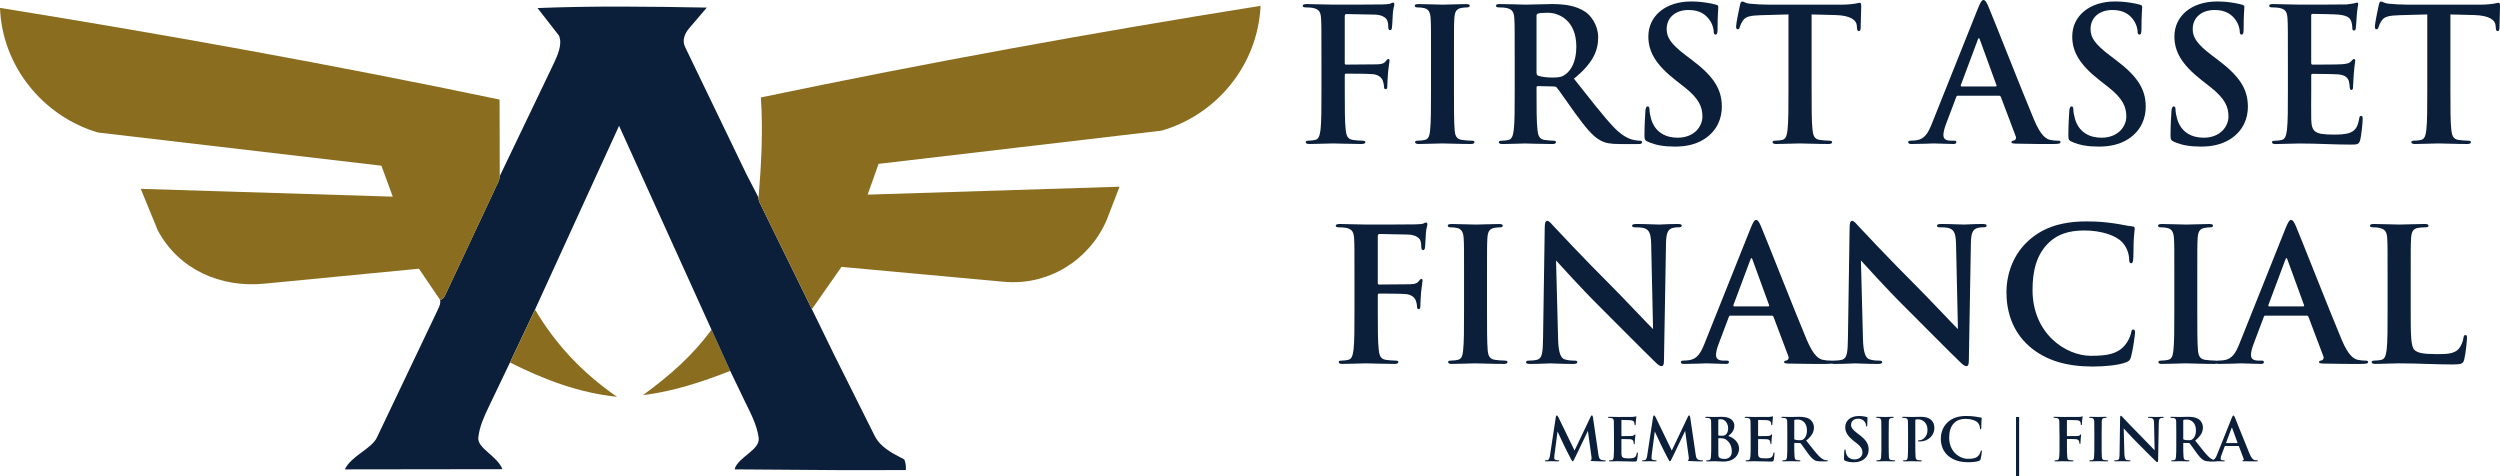
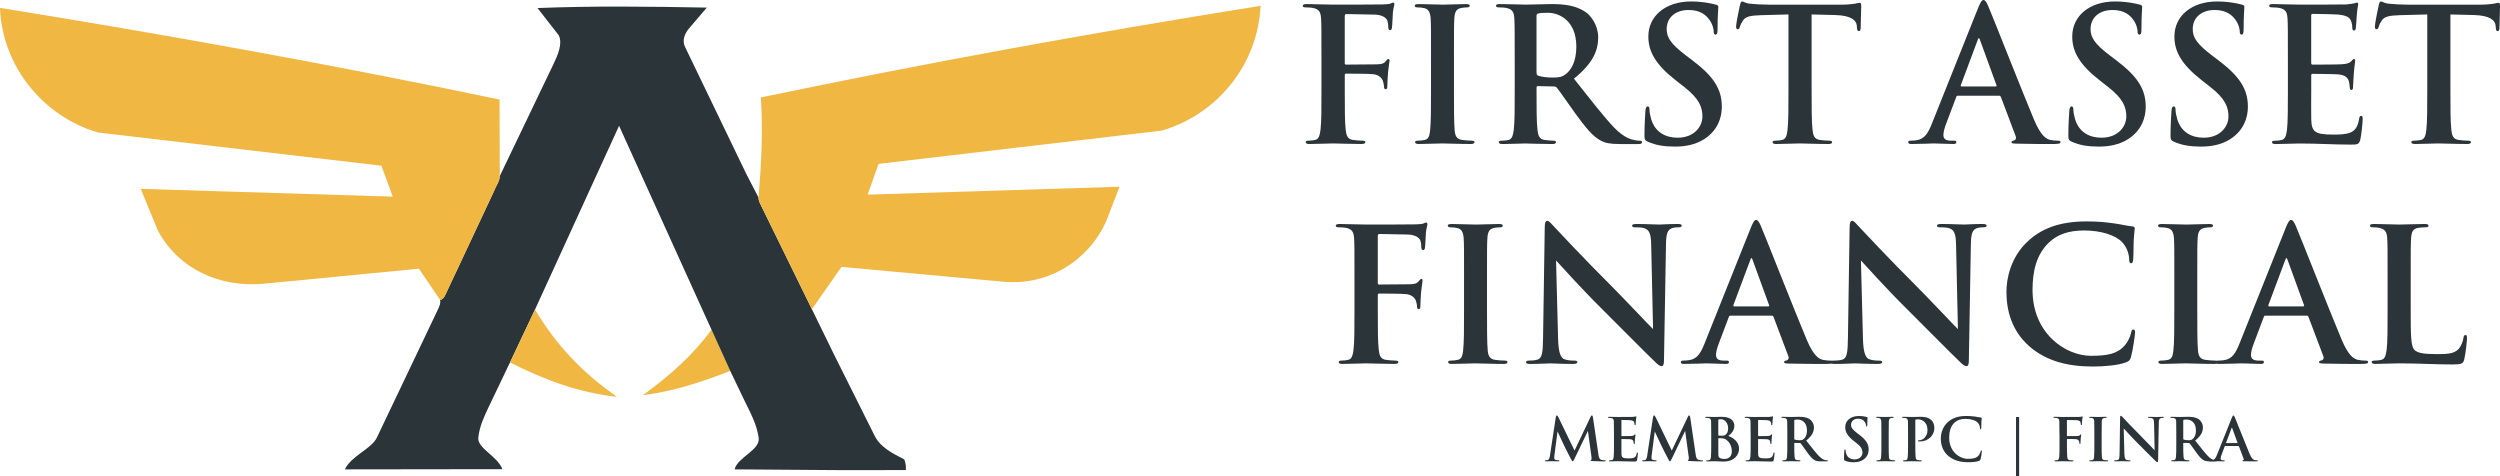
<svg xmlns="http://www.w3.org/2000/svg" id="Layer_2" data-name="Layer 2" viewBox="0 0 1291.02 245.8">
  <defs>
    <style>
      .cls-1 {
-         fill: #8A6D1F;
+         fill: #f0b743;
      }

      .cls-2 {
-         fill: #0B1F3A;
+         fill: #2b3439;
      }
    </style>
  </defs>
  <g id="Layer_1-2" data-name="Layer 1">
    <g>
      <path class="cls-1" d="M377.1,191.53c-14.35,5.61-29.1,10.56-45.08,12.52,13.91-10.15,25.8-20.58,35.4-33.82l9.68,21.3Z" />
      <path class="cls-2" d="M391.73,102c-.15,1.86,1.11,3.6,2,5.58l25.53,52.07,11.6,23.75,20.85,41.71c3.04,6.07,9.53,9.14,15.19,12.1.94,1.86.95,3.8.91,5.54l-32.45.04-56.03-.41c1.68-6.39,13.35-9.91,12.46-16.33-.99-7.15-4.59-13.46-7.63-19.8l-7.07-14.73-9.68-21.3-47.72-105.25-43.41,94.89-12.93,27.33-10.95,22.89c-2.43,5.07-4.84,10.3-5.4,15.96-.54,5.45,9.77,9.4,12.46,16.24l-81.37.11c3.33-7.05,13.71-10.51,16.53-16.42l31.48-66.06c.93-1.95,1.53-3.32,1.15-5.01,1.09-.22,1.93-.96,2.65-2.51l25.14-53.56c1.02-2.81,3.01-5.17,3-7.8l27.88-58.14c2.03-4.3,4.7-10.24,2.69-14.57l-11.03-14.16c29.4-1.17,57.89-.78,87.42-.24l-9.14,10.71c-2.16,2.53-3.74,6.17-2.15,9.48l31.72,65.78,6.27,12.12Z" />
      <path class="cls-1" d="M419.26,159.66l-25.53-52.07c-.89-1.97-2.15-3.72-2-5.58,1.41-17.11,2.35-34.39,1.19-51.69,86.41-18.05,171.68-33.52,258.06-47.32-1.45,30.61-22.62,56.22-51.12,64.46l-146.15,17.16-5.67,15.89,130.09-4.09-6.71,17.4c-8.98,20.63-30.11,33.79-52.95,31.69l-83.92-7.69-15.27,21.84Z" />
      <g>
        <path class="cls-1" d="M258.08,91.02c0,2.64-1.98,4.99-3,7.8l-25.14,53.56c-.73,1.55-1.57,2.29-2.65,2.51l-10.95-16.13-79.86,7.73c-22.55,2.18-44.11-7.23-54.96-27.44l-8.84-21.53,130.15,4.03-5.87-15.98-146.31-17.13C22.25,60.13,1.09,34.16,0,4.07c87.06,14.05,172.1,29.4,257.98,47.34l.1,39.61Z" />
        <path class="cls-1" d="M263.37,187.19l12.93-27.33c10.57,17.89,24.44,32.72,42.35,45.06-19.8-2.04-38.02-9.03-55.28-17.73Z" />
      </g>
    </g>
    <g>
      <path class="cls-2" d="M682.4,29.82c0-14.53,0-17.21-.19-20.26-.19-3.25-.96-4.78-4.11-5.45-.76-.19-2.39-.29-3.73-.29-.96,0-1.63-.19-1.63-.76,0-.76.76-.96,2.2-.96,4.4,0,8.79.29,13.76.29,3.63,0,23.04,0,25.24-.1,1.82-.1,2.96-.1,3.92-.38.57-.19,1.05-.57,1.53-.57.38,0,.67.38.67.86,0,.67-.48,1.82-.76,4.3-.1.96-.29,6.6-.48,7.74-.1.76-.29,1.34-.96,1.34s-.86-.48-.96-1.53c0-.76,0-2.29-.57-3.63-.67-1.34-2.68-2.77-6.31-2.87-3.35-.1-11.85-.19-14.72-.29-.57,0-.86.29-.86,1.34v23.9c0,.57.1.86.67.86,2.58,0,8.79-.1,12.24-.1,5.54,0,7.07,0,8.41-1.82.48-.57.67-.96,1.24-.96.38,0,.57.29.57.86s-.48,2.96-.76,5.93c-.19,1.91-.38,6.31-.38,6.98,0,.86,0,1.82-.96,1.82-.57,0-.76-.67-.76-1.34s-.19-1.82-.57-2.96c-.48-1.34-1.91-3.06-4.87-3.44-2.39-.29-12.52-.29-14.15-.29-.48,0-.67.19-.67.86v7.74c0,9.18,0,16.34.48,20.36.29,2.77.86,4.87,3.73,5.26,1.34.19,3.44.38,4.78.38,1.24,0,1.63.29,1.63.76,0,.67-.67.96-2.1.96-6.02,0-12.04-.29-14.53-.29s-8.51.29-12.14.29c-1.34,0-2.01-.19-2.01-.96,0-.48.38-.76,1.43-.76,1.43,0,2.58-.19,3.44-.38,1.91-.38,2.39-2.49,2.77-5.26.48-4.02.48-11.18.48-20.36v-16.82Z" />
      <path class="cls-2" d="M738.99,29.82c0-14.53,0-17.21-.19-20.26-.19-3.25-1.15-4.87-3.25-5.35-1.05-.29-2.29-.38-3.44-.38-.96,0-1.53-.19-1.53-.96,0-.57.76-.76,2.29-.76,3.63,0,9.65.29,12.43.29,2.39,0,8.03-.29,11.66-.29,1.24,0,2.01.19,2.01.76,0,.76-.57.96-1.53.96s-1.72.1-2.87.29c-2.58.48-3.35,2.1-3.54,5.45-.19,3.06-.19,5.74-.19,20.26v16.82c0,9.27,0,16.82.38,20.93.29,2.58.96,4.3,3.82,4.68,1.34.19,3.44.38,4.87.38,1.05,0,1.53.29,1.53.76,0,.67-.76.96-1.82.96-6.31,0-12.33-.29-14.91-.29-2.2,0-8.22.29-12.04.29-1.24,0-1.91-.29-1.91-.96,0-.48.38-.76,1.53-.76,1.43,0,2.58-.19,3.44-.38,1.91-.38,2.49-2.01,2.77-4.78.48-4.01.48-11.57.48-20.84v-16.82Z" />
      <path class="cls-2" d="M782.2,29.82c0-14.53,0-17.21-.19-20.26-.19-3.25-.96-4.78-4.11-5.45-.76-.19-2.39-.29-3.73-.29-1.05,0-1.63-.19-1.63-.86s.67-.86,2.1-.86c5.07,0,11.09.29,13.1.29,3.25,0,10.51-.29,13.48-.29,6.02,0,12.43.57,17.59,4.11,2.68,1.82,6.5,6.69,6.5,13.1,0,7.07-2.87,13.48-12.52,21.32,8.51,10.71,15.1,19.31,20.74,25.24,5.35,5.54,9.18,6.21,10.61,6.5,1.05.19,1.91.29,2.68.29s1.15.29,1.15.76c0,.76-.67.96-1.82.96h-9.37c-5.35,0-7.74-.48-10.23-1.82-4.11-2.2-7.74-6.69-13.1-14.05-3.82-5.26-8.22-11.76-9.46-13.19-.48-.57-1.05-.67-1.72-.67l-8.03-.19c-.48,0-.76.19-.76.76v1.34c0,8.89,0,16.44.48,20.46.29,2.77.86,4.87,3.73,5.26,1.43.19,3.54.38,4.68.38.76,0,1.15.29,1.15.76,0,.67-.67.96-1.91.96-5.54,0-12.62-.29-14.05-.29-1.82,0-7.84.29-11.66.29-1.24,0-1.91-.29-1.91-.96,0-.48.38-.76,1.53-.76,1.43,0,2.58-.19,3.44-.38,1.91-.38,2.39-2.49,2.77-5.26.48-4.02.48-11.57.48-20.36v-16.82ZM793.48,37.37c0,1.05.19,1.43.86,1.72,2.01.67,4.87.96,7.26.96,3.82,0,5.07-.38,6.79-1.62,2.87-2.1,5.64-6.5,5.64-14.34,0-13.57-8.99-17.49-14.63-17.49-2.39,0-4.11.1-5.07.38-.67.19-.86.57-.86,1.34v29.06Z" />
      <path class="cls-2" d="M851.03,73.22c-1.53-.67-1.82-1.15-1.82-3.25,0-5.26.38-10.99.48-12.52.1-1.43.38-2.49,1.15-2.49.86,0,.96.86.96,1.63,0,1.24.38,3.25.86,4.87,2.1,7.07,7.74,9.65,13.67,9.65,8.6,0,12.81-5.83,12.81-10.9,0-4.68-1.43-9.08-9.37-15.29l-4.4-3.44c-10.51-8.22-14.15-14.91-14.15-22.65,0-10.51,8.79-18.07,22.08-18.07,3.63,0,6.5.38,8.79.76,1.62.29,2.87.57,3.92.86.86.19,1.34.48,1.34,1.15,0,1.24-.38,4.01-.38,11.47,0,2.1-.29,2.87-1.05,2.87-.67,0-.96-.57-.96-1.72,0-.86-.48-3.82-2.49-6.31-1.43-1.82-4.21-4.68-10.42-4.68-7.07,0-11.37,4.11-11.37,9.85,0,4.4,2.2,7.74,10.13,13.76l2.68,2.01c11.57,8.7,15.68,15.29,15.68,24.37,0,5.54-2.1,12.14-8.99,16.63-4.78,3.06-10.13,3.92-15.2,3.92-5.54,0-9.85-.67-13.96-2.49Z" />
      <path class="cls-2" d="M935.53,46.65c0,8.79,0,16.34.48,20.45.29,2.68.86,4.78,3.73,5.16,1.34.19,3.44.38,4.87.38,1.05,0,1.53.29,1.53.76,0,.67-.76.96-1.82.96-6.31,0-12.33-.29-15.01-.29-2.2,0-8.22.29-12.04.29-1.24,0-1.91-.29-1.91-.96,0-.48.38-.76,1.53-.76,1.43,0,2.58-.19,3.44-.38,1.91-.38,2.49-2.49,2.77-5.26.48-4.02.48-11.57.48-20.36V7.46c-3.63.1-9.56.29-14.24.38-5.54.19-7.84.67-9.27,2.77-.96,1.43-1.43,2.58-1.63,3.35-.19.76-.48,1.15-1.05,1.15-.67,0-.86-.48-.86-1.53,0-1.53,1.82-10.23,2.01-10.99.29-1.24.57-1.82,1.15-1.82.76,0,1.72.96,4.11,1.15,2.77.29,6.4.48,9.56.48h37.85c3.06,0,5.16-.29,6.6-.48,1.43-.29,2.2-.48,2.58-.48.67,0,.76.57.76,2.01,0,2.01-.29,8.6-.29,11.09-.1.96-.29,1.53-.86,1.53-.76,0-.96-.48-1.05-1.91,0-.29-.1-.76-.1-1.05-.19-2.48-2.77-5.16-11.28-5.35-2.49-.1-6.4-.19-12.04-.29v39.19Z" />
      <path class="cls-2" d="M1011.04,49.42c-.48,0-.67.19-.86.76l-5.16,13.67c-.96,2.39-1.43,4.68-1.43,5.83,0,1.72.86,2.96,3.82,2.96h1.43c1.15,0,1.43.19,1.43.76,0,.76-.57.96-1.63.96-3.06,0-7.17-.29-10.13-.29-1.05,0-6.31.29-11.28.29-1.24,0-1.82-.19-1.82-.96,0-.57.57-.76,1.34-.76.86,0,2.01-.09,2.77-.19,4.4-.57,6.21-3.82,8.12-8.6l23.99-60.03c1.15-2.77,1.82-3.82,2.68-3.82.76,0,1.43.86,2.39,3.06,2.29,5.26,17.59,44.26,23.71,58.79,3.63,8.6,6.4,9.94,8.41,10.42,1.43.29,2.87.38,4.01.38.76,0,1.24.19,1.24.76,0,.76-.86.96-4.4.96s-11.09,0-18.74-.19c-1.72-.1-2.2-.19-2.2-.76,0-.48.38-.76,1.34-.86.67-.19,1.34-1.05.86-2.2l-7.65-20.26c-.19-.48-.48-.67-.96-.67h-21.32ZM1030.54,44.64c.48,0,.57-.29.48-.57l-8.6-23.61c-.29-.86-.67-1.15-1.05,0l-8.79,23.51c-.1.38,0,.67.38.67h17.59Z" />
      <path class="cls-2" d="M1069.93,73.22c-1.53-.67-1.82-1.15-1.82-3.25,0-5.26.38-10.99.48-12.52.1-1.43.38-2.49,1.15-2.49.86,0,.96.86.96,1.63,0,1.24.38,3.25.86,4.87,2.1,7.07,7.74,9.65,13.67,9.65,8.6,0,12.81-5.83,12.81-10.9,0-4.68-1.43-9.08-9.37-15.29l-4.4-3.44c-10.51-8.22-14.15-14.91-14.15-22.65,0-10.51,8.79-18.07,22.08-18.07,3.63,0,6.5.38,8.79.76,1.62.29,2.87.57,3.92.86.86.19,1.34.48,1.34,1.15,0,1.24-.38,4.01-.38,11.47,0,2.1-.29,2.87-1.05,2.87-.67,0-.96-.57-.96-1.72,0-.86-.48-3.82-2.49-6.31-1.43-1.82-4.21-4.68-10.42-4.68-7.07,0-11.37,4.11-11.37,9.85,0,4.4,2.2,7.74,10.13,13.76l2.68,2.01c11.57,8.7,15.68,15.29,15.68,24.37,0,5.54-2.1,12.14-8.99,16.63-4.78,3.06-10.13,3.92-15.2,3.92-5.54,0-9.85-.67-13.96-2.49Z" />
      <path class="cls-2" d="M1122.69,73.22c-1.53-.67-1.82-1.15-1.82-3.25,0-5.26.38-10.99.48-12.52.1-1.43.38-2.49,1.15-2.49.86,0,.96.86.96,1.63,0,1.24.38,3.25.86,4.87,2.1,7.07,7.74,9.65,13.67,9.65,8.6,0,12.81-5.83,12.81-10.9,0-4.68-1.43-9.08-9.37-15.29l-4.4-3.44c-10.51-8.22-14.15-14.91-14.15-22.65,0-10.51,8.79-18.07,22.08-18.07,3.63,0,6.5.38,8.79.76,1.62.29,2.87.57,3.92.86.86.19,1.34.48,1.34,1.15,0,1.24-.38,4.01-.38,11.47,0,2.1-.29,2.87-1.05,2.87-.67,0-.96-.57-.96-1.72,0-.86-.48-3.82-2.49-6.31-1.43-1.82-4.21-4.68-10.42-4.68-7.07,0-11.37,4.11-11.37,9.85,0,4.4,2.2,7.74,10.13,13.76l2.68,2.01c11.57,8.7,15.68,15.29,15.68,24.37,0,5.54-2.1,12.14-8.99,16.63-4.78,3.06-10.13,3.92-15.2,3.92-5.54,0-9.85-.67-13.96-2.49Z" />
      <path class="cls-2" d="M1181.48,29.82c0-14.53,0-17.21-.19-20.26-.19-3.25-.96-4.78-4.11-5.45-.76-.19-2.39-.29-3.73-.29-1.05,0-1.63-.19-1.63-.86s.67-.86,2.1-.86c4.4,0,8.79.29,13.76.29,3.06,0,22.08,0,23.9-.1,1.82-.19,3.35-.38,4.11-.57.48-.1,1.05-.38,1.53-.38s.57.38.57.86c0,.67-.48,1.82-.76,6.21-.1.96-.29,5.16-.48,6.31-.1.48-.29,1.05-.96,1.05s-.86-.57-.86-1.72c0-.38-.1-1.91-.57-3.06-.67-1.72-1.63-2.87-6.4-3.44-1.63-.19-11.66-.38-13.57-.38-.48,0-.67.29-.67.96v24.18c0,.67.1,1.05.67,1.05,2.1,0,13.1,0,15.29-.19,2.29-.19,3.73-.48,4.59-1.43.67-.76,1.05-1.24,1.53-1.24.38,0,.67.19.67.76s-.38,2.1-.76,6.98c-.1,1.91-.38,5.74-.38,6.4,0,.76,0,1.82-.86,1.82-.67,0-.86-1.05-.86-1.53-.1-.96-.1-1.53-.38-2.77-.48-1.91-1.82-3.35-5.35-3.73-1.82-.19-11.28-.29-13.57-.29-.48,0-.57.38-.57.96v7.55c0,3.25-.1,12.04,0,14.82.19,6.6,1.72,8.03,11.47,8.03,2.49,0,6.5,0,8.98-1.15,2.49-1.15,3.63-3.15,4.3-7.07.19-1.05.38-1.43,1.05-1.43.76,0,.76.76.76,1.72,0,2.2-.76,8.7-1.24,10.61-.67,2.49-1.53,2.49-5.16,2.49-8.51,0-16.92-.57-26.48-.57-3.82,0-7.74.29-12.04.29-1.24,0-1.91-.29-1.91-.96,0-.48.38-.76,1.53-.76,1.43,0,2.58-.19,3.44-.38,1.91-.38,2.39-2.49,2.77-5.26.48-4.02.48-11.57.48-20.36v-16.82Z" />
      <path class="cls-2" d="M1265.41,46.65c0,8.79,0,16.34.48,20.45.29,2.68.86,4.78,3.73,5.16,1.34.19,3.44.38,4.87.38,1.05,0,1.53.29,1.53.76,0,.67-.76.96-1.82.96-6.31,0-12.33-.29-15.01-.29-2.2,0-8.22.29-12.04.29-1.24,0-1.91-.29-1.91-.96,0-.48.38-.76,1.53-.76,1.43,0,2.58-.19,3.44-.38,1.91-.38,2.49-2.49,2.77-5.26.48-4.02.48-11.57.48-20.36V7.46c-3.63.1-9.56.29-14.24.38-5.54.19-7.84.67-9.27,2.77-.96,1.43-1.43,2.58-1.63,3.35-.19.76-.48,1.15-1.05,1.15-.67,0-.86-.48-.86-1.53,0-1.53,1.82-10.23,2.01-10.99.29-1.24.57-1.82,1.15-1.82.76,0,1.72.96,4.11,1.15,2.77.29,6.4.48,9.56.48h37.85c3.06,0,5.16-.29,6.6-.48,1.43-.29,2.2-.48,2.58-.48.67,0,.76.57.76,2.01,0,2.01-.29,8.6-.29,11.09-.09.96-.29,1.53-.86,1.53-.76,0-.96-.48-1.05-1.91,0-.29-.1-.76-.1-1.05-.19-2.48-2.77-5.16-11.28-5.35-2.49-.1-6.4-.19-12.04-.29v39.19Z" />
      <path class="cls-2" d="M699.46,143.39c0-14.53,0-17.21-.19-20.26-.19-3.25-.96-4.78-4.11-5.45-.76-.19-2.39-.29-3.73-.29-.96,0-1.63-.19-1.63-.76,0-.76.76-.96,2.2-.96,4.4,0,8.79.29,13.76.29,3.63,0,23.04,0,25.24-.1,1.82-.1,2.96-.1,3.92-.38.57-.19,1.05-.57,1.53-.57.38,0,.67.38.67.86,0,.67-.48,1.82-.76,4.3-.1.96-.29,6.6-.48,7.74-.1.76-.29,1.34-.96,1.34s-.86-.48-.96-1.53c0-.76,0-2.29-.57-3.63-.67-1.34-2.68-2.77-6.31-2.87-3.34-.1-11.85-.19-14.72-.29-.57,0-.86.29-.86,1.34v23.9c0,.57.1.86.67.86,2.58,0,8.79-.1,12.24-.1,5.54,0,7.07,0,8.41-1.82.48-.57.67-.96,1.24-.96.38,0,.57.29.57.86s-.48,2.96-.76,5.93c-.19,1.91-.38,6.31-.38,6.98,0,.86,0,1.82-.96,1.82-.57,0-.76-.67-.76-1.34s-.19-1.82-.57-2.96c-.48-1.34-1.91-3.06-4.87-3.44-2.39-.29-12.52-.29-14.15-.29-.48,0-.67.19-.67.86v7.74c0,9.18,0,16.34.48,20.36.29,2.77.86,4.87,3.73,5.26,1.34.19,3.44.38,4.78.38,1.24,0,1.62.29,1.62.76,0,.67-.67.96-2.1.96-6.02,0-12.04-.29-14.53-.29s-8.51.29-12.14.29c-1.34,0-2.01-.19-2.01-.96,0-.48.38-.76,1.43-.76,1.43,0,2.58-.19,3.44-.38,1.91-.38,2.39-2.49,2.77-5.26.48-4.02.48-11.18.48-20.36v-16.82Z" />
      <path class="cls-2" d="M756.05,143.39c0-14.53,0-17.21-.19-20.26-.19-3.25-1.15-4.87-3.25-5.35-1.05-.29-2.29-.38-3.44-.38-.96,0-1.53-.19-1.53-.96,0-.57.76-.76,2.29-.76,3.63,0,9.66.29,12.43.29,2.39,0,8.03-.29,11.66-.29,1.24,0,2.01.19,2.01.76,0,.76-.57.96-1.53.96s-1.72.1-2.87.29c-2.58.48-3.35,2.1-3.54,5.45-.19,3.06-.19,5.74-.19,20.26v16.82c0,9.27,0,16.82.38,20.93.29,2.58.96,4.3,3.82,4.68,1.34.19,3.44.38,4.87.38,1.05,0,1.53.29,1.53.76,0,.67-.76.96-1.82.96-6.31,0-12.33-.29-14.91-.29-2.2,0-8.22.29-12.04.29-1.24,0-1.91-.29-1.91-.96,0-.48.38-.76,1.53-.76,1.43,0,2.58-.19,3.44-.38,1.91-.38,2.49-2.01,2.77-4.78.48-4.01.48-11.57.48-20.84v-16.82Z" />
      <path class="cls-2" d="M797.73,117.3c0-1.91.29-3.25,1.24-3.25,1.05,0,1.91,1.24,3.54,2.96,1.15,1.24,15.68,16.82,29.63,30.68,6.5,6.5,19.88,20.74,21.51,22.27l-.96-43.4c-.1-5.83-.96-7.65-3.25-8.6-1.43-.57-3.73-.57-5.07-.57-1.15,0-1.53-.29-1.53-.86,0-.76,1.05-.86,2.49-.86,4.97,0,9.56.29,11.57.29,1.05,0,4.68-.29,9.37-.29,1.24,0,2.2.1,2.2.86,0,.57-.57.86-1.72.86-.96,0-1.72,0-2.87.29-2.68.76-3.44,2.77-3.54,8.12-.38,20.17-.67,40.15-1.05,60.32,0,2.1-.38,2.96-1.24,2.96-1.05,0-2.2-1.05-3.25-2.1-6.02-5.74-18.26-18.26-28.2-28.1-10.42-10.32-21.32-22.56-23.04-24.37l1.05,40.43c.19,7.46,1.43,9.94,3.34,10.61,1.62.57,3.44.67,4.97.67,1.05,0,1.62.19,1.62.76,0,.76-.86.96-2.2.96-6.21,0-10.04-.29-11.85-.29-.86,0-5.35.29-10.32.29-1.24,0-2.1-.1-2.1-.96,0-.57.57-.76,1.53-.76,1.24,0,2.96-.09,4.3-.48,2.49-.76,2.87-3.54,2.96-11.85.29-20.26.67-43.87.86-56.59Z" />
      <path class="cls-2" d="M893.61,162.99c-.48,0-.67.19-.86.76l-5.16,13.67c-.96,2.39-1.43,4.68-1.43,5.83,0,1.72.86,2.96,3.82,2.96h1.43c1.15,0,1.43.19,1.43.76,0,.76-.57.96-1.62.96-3.06,0-7.17-.29-10.13-.29-1.05,0-6.31.29-11.28.29-1.24,0-1.82-.19-1.82-.96,0-.57.57-.76,1.34-.76.86,0,2.01-.09,2.77-.19,4.4-.57,6.21-3.82,8.13-8.6l23.99-60.03c1.15-2.77,1.82-3.82,2.68-3.82.76,0,1.43.86,2.39,3.06,2.29,5.26,17.59,44.26,23.71,58.79,3.63,8.6,6.4,9.94,8.41,10.42,1.43.29,2.87.38,4.01.38.76,0,1.24.19,1.24.76,0,.76-.86.96-4.4.96s-11.09,0-18.74-.19c-1.72-.1-2.2-.19-2.2-.76,0-.48.38-.76,1.34-.86.67-.19,1.34-1.05.86-2.2l-7.65-20.26c-.19-.48-.48-.67-.96-.67h-21.32ZM913.11,158.21c.48,0,.57-.29.48-.57l-8.6-23.61c-.29-.86-.67-1.15-1.05,0l-8.79,23.51c-.1.38,0,.67.38.67h17.59Z" />
      <path class="cls-2" d="M955.17,117.3c0-1.91.29-3.25,1.24-3.25,1.05,0,1.91,1.24,3.54,2.96,1.15,1.24,15.68,16.82,29.63,30.68,6.5,6.5,19.88,20.74,21.51,22.27l-.96-43.4c-.1-5.83-.96-7.65-3.25-8.6-1.43-.57-3.73-.57-5.07-.57-1.15,0-1.53-.29-1.53-.86,0-.76,1.05-.86,2.49-.86,4.97,0,9.56.29,11.57.29,1.05,0,4.68-.29,9.37-.29,1.24,0,2.2.1,2.2.86,0,.57-.57.86-1.72.86-.96,0-1.72,0-2.87.29-2.68.76-3.44,2.77-3.54,8.12-.38,20.17-.67,40.15-1.05,60.32,0,2.1-.38,2.96-1.24,2.96-1.05,0-2.2-1.05-3.25-2.1-6.02-5.74-18.26-18.26-28.2-28.1-10.42-10.32-21.32-22.56-23.04-24.37l1.05,40.43c.19,7.46,1.43,9.94,3.34,10.61,1.63.57,3.44.67,4.97.67,1.05,0,1.62.19,1.62.76,0,.76-.86.96-2.2.96-6.21,0-10.04-.29-11.85-.29-.86,0-5.35.29-10.32.29-1.24,0-2.1-.1-2.1-.96,0-.57.57-.76,1.53-.76,1.24,0,2.96-.09,4.3-.48,2.49-.76,2.87-3.54,2.96-11.85.29-20.26.67-43.87.86-56.59Z" />
      <path class="cls-2" d="M1047.99,178.86c-9.37-8.22-11.85-18.93-11.85-28.2,0-6.5,2.01-17.78,11.18-26.19,6.88-6.31,15.96-10.13,30.21-10.13,5.93,0,9.46.38,13.86.96,3.63.48,6.98,1.34,9.85,1.62,1.05.1,1.15.57,1.15,1.15,0,.76-.29,1.91-.48,5.26-.19,3.15-.1,8.41-.29,10.32-.09,1.43-.29,2.29-1.15,2.29-.76,0-.96-.86-.96-2.2-.1-2.96-1.34-6.31-3.73-8.79-3.15-3.35-10.61-5.93-19.4-5.93-8.32,0-13.77,2.1-17.97,5.93-6.98,6.4-8.79,15.48-8.79,24.76,0,22.75,17.3,34.03,30.11,34.03,8.51,0,13.67-.96,17.49-5.35,1.62-1.82,2.87-4.59,3.25-6.31.29-1.53.48-1.91,1.24-1.91.67,0,.86.67.86,1.43,0,1.15-1.15,9.46-2.1,12.71-.48,1.63-.86,2.1-2.49,2.77-3.82,1.53-11.09,2.2-17.21,2.2-13.09,0-24.09-2.87-32.79-10.42Z" />
      <path class="cls-2" d="M1122.84,143.39c0-14.53,0-17.21-.19-20.26-.19-3.25-1.15-4.87-3.25-5.35-1.05-.29-2.29-.38-3.44-.38-.96,0-1.53-.19-1.53-.96,0-.57.76-.76,2.29-.76,3.63,0,9.66.29,12.43.29,2.39,0,8.03-.29,11.66-.29,1.24,0,2.01.19,2.01.76,0,.76-.57.96-1.53.96s-1.72.1-2.87.29c-2.58.48-3.35,2.1-3.54,5.45-.19,3.06-.19,5.74-.19,20.26v16.82c0,9.27,0,16.82.38,20.93.29,2.58.96,4.3,3.82,4.68,1.34.19,3.44.38,4.87.38,1.05,0,1.53.29,1.53.76,0,.67-.76.96-1.82.96-6.31,0-12.33-.29-14.91-.29-2.2,0-8.22.29-12.04.29-1.24,0-1.91-.29-1.91-.96,0-.48.38-.76,1.53-.76,1.43,0,2.58-.19,3.44-.38,1.91-.38,2.49-2.01,2.77-4.78.48-4.01.48-11.57.48-20.84v-16.82Z" />
      <path class="cls-2" d="M1169.87,162.99c-.48,0-.67.19-.86.76l-5.16,13.67c-.96,2.39-1.43,4.68-1.43,5.83,0,1.72.86,2.96,3.82,2.96h1.43c1.15,0,1.43.19,1.43.76,0,.76-.57.96-1.62.96-3.06,0-7.17-.29-10.13-.29-1.05,0-6.31.29-11.28.29-1.24,0-1.82-.19-1.82-.96,0-.57.57-.76,1.34-.76.86,0,2.01-.09,2.77-.19,4.4-.57,6.21-3.82,8.13-8.6l23.99-60.03c1.15-2.77,1.82-3.82,2.68-3.82.76,0,1.43.86,2.39,3.06,2.29,5.26,17.59,44.26,23.71,58.79,3.63,8.6,6.4,9.94,8.41,10.42,1.43.29,2.87.38,4.01.38.76,0,1.24.19,1.24.76,0,.76-.86.96-4.4.96s-11.09,0-18.74-.19c-1.72-.1-2.2-.19-2.2-.76,0-.48.38-.76,1.34-.86.67-.19,1.34-1.05.86-2.2l-7.65-20.26c-.19-.48-.48-.67-.96-.67h-21.32ZM1189.37,158.21c.48,0,.57-.29.48-.57l-8.6-23.61c-.29-.86-.67-1.15-1.05,0l-8.79,23.51c-.1.38,0,.67.38.67h17.59Z" />
      <path class="cls-2" d="M1244.91,160.22c0,12.24,0,18.83,2.01,20.55,1.62,1.43,4.11,2.1,11.57,2.1,5.07,0,8.79-.1,11.18-2.68,1.15-1.24,2.29-3.92,2.49-5.74.1-.86.29-1.43,1.05-1.43.67,0,.76.48.76,1.62,0,1.05-.67,8.22-1.43,10.99-.57,2.1-1.05,2.58-6.02,2.58-8.79,0-17.59-.57-27.82-.57-3.82,0-7.74.29-12.04.29-1.24,0-1.91-.29-1.91-.96,0-.48.38-.76,1.53-.76,1.43,0,2.58-.19,3.44-.38,1.91-.38,2.39-2.49,2.77-5.26.48-4.02.48-11.57.48-20.36v-16.82c0-14.53,0-17.21-.19-20.26-.19-3.25-.96-4.78-4.11-5.45-.76-.19-1.91-.29-3.15-.29-1.05,0-1.63-.19-1.63-.86s.67-.86,2.1-.86c4.49,0,10.51.29,13.09.29,2.29,0,9.27-.29,13-.29,1.34,0,2.01.19,2.01.86s-.57.86-1.72.86c-1.05,0-2.58.1-3.73.29-2.58.48-3.35,2.1-3.54,5.45-.19,3.06-.19,5.74-.19,20.26v16.82Z" />
      <path class="cls-2" d="M825.36,234.34c.27,1.92.58,2.8,1.49,3.08.88.27,1.49.3,1.89.3.27,0,.49.03.49.21,0,.24-.37.34-.79.34-.76,0-4.97-.09-6.18-.18-.7-.06-.88-.15-.88-.34,0-.15.12-.24.34-.34.18-.06.27-.46.15-1.31l-1.86-13.59-6.73,14.01c-.7,1.43-.85,1.71-1.13,1.71s-.58-.61-1.07-1.52c-.73-1.4-3.14-6.06-3.5-6.92-.27-.64-2.19-4.69-3.26-6.98l-1.61,12.34c-.06.55-.09.94-.09,1.43,0,.58.4.85.91.97.55.12.97.15,1.28.15.24,0,.46.06.46.21,0,.27-.27.34-.73.34-1.28,0-2.65-.09-3.2-.09-.58,0-2.04.09-3.02.09-.3,0-.55-.06-.55-.34,0-.15.18-.21.49-.21.24,0,.46,0,.91-.09.85-.18,1.1-1.37,1.25-2.41l3.02-19.86c.09-.52.27-.79.52-.79s.43.15.82.94l8.32,17.18,8.29-17.4c.24-.49.4-.73.67-.73s.46.3.55.94l2.77,18.83Z" />
      <path class="cls-2" d="M833.46,224.07c0-4.63,0-5.48-.06-6.46-.06-1.04-.3-1.52-1.31-1.74-.24-.06-.76-.09-1.19-.09-.34,0-.52-.06-.52-.27s.21-.27.67-.27c1.4,0,2.8.09,4.39.09.97,0,7.04,0,7.62-.03.58-.06,1.07-.12,1.31-.18.15-.03.33-.12.49-.12s.18.12.18.27c0,.21-.15.58-.24,1.98-.03.3-.09,1.65-.15,2.01-.03.15-.09.34-.3.34s-.27-.18-.27-.55c0-.12-.03-.61-.18-.97-.21-.55-.52-.91-2.04-1.1-.52-.06-3.72-.12-4.33-.12-.15,0-.21.09-.21.3v7.71c0,.21.03.34.21.34.67,0,4.17,0,4.87-.06.73-.06,1.19-.15,1.46-.46.21-.24.33-.4.49-.4.12,0,.21.06.21.24s-.12.67-.24,2.22c-.03.61-.12,1.83-.12,2.04,0,.24,0,.58-.27.58-.21,0-.27-.34-.27-.49-.03-.3-.03-.49-.12-.88-.15-.61-.58-1.07-1.71-1.19-.58-.06-3.59-.09-4.33-.09-.15,0-.18.12-.18.3v2.41c0,1.04-.03,3.84,0,4.72.06,2.1.55,2.56,3.66,2.56.79,0,2.07,0,2.86-.37.79-.37,1.16-1.01,1.37-2.25.06-.34.12-.46.34-.46.24,0,.24.24.24.55,0,.7-.24,2.77-.4,3.38-.21.79-.49.79-1.65.79-2.71,0-5.39-.18-8.44-.18-1.22,0-2.47.09-3.84.09-.4,0-.61-.09-.61-.3,0-.15.12-.24.49-.24.46,0,.82-.06,1.1-.12.61-.12.76-.79.88-1.68.15-1.28.15-3.69.15-6.49v-5.36Z" />
      <path class="cls-2" d="M875.59,234.34c.27,1.92.58,2.8,1.49,3.08.88.27,1.49.3,1.89.3.27,0,.49.03.49.21,0,.24-.37.34-.79.34-.76,0-4.97-.09-6.19-.18-.7-.06-.88-.15-.88-.34,0-.15.12-.24.34-.34.18-.06.27-.46.15-1.31l-1.86-13.59-6.73,14.01c-.7,1.43-.85,1.71-1.13,1.71s-.58-.61-1.07-1.52c-.73-1.4-3.14-6.06-3.5-6.92-.27-.64-2.19-4.69-3.26-6.98l-1.61,12.34c-.06.55-.09.94-.09,1.43,0,.58.4.85.91.97.55.12.97.15,1.28.15.24,0,.46.06.46.21,0,.27-.27.34-.73.34-1.28,0-2.65-.09-3.2-.09-.58,0-2.04.09-3.02.09-.3,0-.55-.06-.55-.34,0-.15.18-.21.49-.21.24,0,.46,0,.91-.09.85-.18,1.1-1.37,1.25-2.41l3.02-19.86c.09-.52.27-.79.52-.79s.43.15.82.94l8.32,17.18,8.29-17.4c.24-.49.4-.73.67-.73s.46.3.55.94l2.77,18.83Z" />
      <path class="cls-2" d="M883.69,224.07c0-4.63,0-5.48-.06-6.46-.06-1.04-.3-1.52-1.31-1.74-.24-.06-.76-.09-1.19-.09-.34,0-.52-.06-.52-.27s.21-.27.67-.27c1.62,0,3.53.09,4.14.09,1.49,0,2.68-.09,3.72-.09,5.52,0,6.49,2.96,6.49,4.57,0,2.5-1.43,3.99-3.11,5.33,2.5.85,5.55,3.02,5.55,6.58,0,3.26-2.53,6.64-8.13,6.64-1.4,0-2.8-.18-4.42-.18-1.22,0-2.47.09-3.84.09-.4,0-.61-.09-.61-.3,0-.15.12-.24.49-.24.46,0,.88-.06,1.16-.15.58-.18.7-.76.82-1.65.15-1.28.15-3.69.15-6.49v-5.36ZM887.35,224.59c0,.24.09.3.21.34.27.06.73.09,1.43.09,1.01,0,1.68-.12,2.19-.58.79-.64,1.25-1.74,1.25-3.23,0-2.04-1.19-4.72-3.81-4.72-.43,0-.7,0-1.01.06-.21.06-.27.18-.27.52v7.53ZM887.35,228.74v4.97c0,2.01.09,2.53,1.07,2.92.82.34,1.52.37,2.22.37,1.37,0,3.69-.73,3.69-3.9,0-1.89-.64-4.45-2.96-6.06-.64-.46-1.34-.67-2.53-.73-.55-.03-.85-.03-1.31-.03-.12,0-.18.06-.18.21v2.25Z" />
      <path class="cls-2" d="M904.04,224.07c0-4.63,0-5.48-.06-6.46-.06-1.04-.3-1.52-1.31-1.74-.24-.06-.76-.09-1.19-.09-.34,0-.52-.06-.52-.27s.21-.27.67-.27c1.4,0,2.8.09,4.39.09.97,0,7.04,0,7.62-.03.58-.06,1.07-.12,1.31-.18.15-.03.33-.12.49-.12s.18.12.18.27c0,.21-.15.58-.24,1.98-.03.3-.09,1.65-.15,2.01-.03.15-.09.34-.3.34s-.27-.18-.27-.55c0-.12-.03-.61-.18-.97-.21-.55-.52-.91-2.04-1.1-.52-.06-3.72-.12-4.33-.12-.15,0-.21.09-.21.3v7.71c0,.21.03.34.21.34.67,0,4.17,0,4.87-.06.73-.06,1.19-.15,1.46-.46.21-.24.33-.4.49-.4.12,0,.21.06.21.24s-.12.67-.24,2.22c-.03.61-.12,1.83-.12,2.04,0,.24,0,.58-.27.58-.21,0-.27-.34-.27-.49-.03-.3-.03-.49-.12-.88-.15-.61-.58-1.07-1.71-1.19-.58-.06-3.59-.09-4.33-.09-.15,0-.18.12-.18.3v2.41c0,1.04-.03,3.84,0,4.72.06,2.1.55,2.56,3.66,2.56.79,0,2.07,0,2.86-.37.79-.37,1.16-1.01,1.37-2.25.06-.34.12-.46.34-.46.24,0,.24.24.24.55,0,.7-.24,2.77-.4,3.38-.21.79-.49.79-1.65.79-2.71,0-5.39-.18-8.44-.18-1.22,0-2.47.09-3.84.09-.4,0-.61-.09-.61-.3,0-.15.12-.24.49-.24.46,0,.82-.06,1.1-.12.61-.12.76-.79.88-1.68.15-1.28.15-3.69.15-6.49v-5.36Z" />
      <path class="cls-2" d="M922.99,224.07c0-4.63,0-5.48-.06-6.46-.06-1.04-.3-1.52-1.31-1.74-.24-.06-.76-.09-1.19-.09-.34,0-.52-.06-.52-.27s.21-.27.67-.27c1.62,0,3.53.09,4.17.09,1.04,0,3.35-.09,4.3-.09,1.92,0,3.96.18,5.61,1.31.85.58,2.07,2.13,2.07,4.17,0,2.25-.91,4.3-3.99,6.79,2.71,3.41,4.81,6.15,6.61,8.04,1.71,1.77,2.92,1.98,3.38,2.07.33.06.61.09.85.09s.37.09.37.24c0,.24-.21.3-.58.3h-2.99c-1.71,0-2.47-.15-3.26-.58-1.31-.7-2.47-2.13-4.17-4.48-1.22-1.68-2.62-3.75-3.02-4.2-.15-.18-.33-.21-.55-.21l-2.56-.06c-.15,0-.24.06-.24.24v.43c0,2.83,0,5.24.15,6.52.09.88.27,1.55,1.19,1.68.46.06,1.13.12,1.49.12.24,0,.37.09.37.24,0,.21-.21.3-.61.3-1.77,0-4.02-.09-4.48-.09-.58,0-2.5.09-3.72.09-.4,0-.61-.09-.61-.3,0-.15.12-.24.49-.24.46,0,.82-.06,1.1-.12.61-.12.76-.79.88-1.68.15-1.28.15-3.69.15-6.49v-5.36ZM926.58,226.48c0,.34.06.46.27.55.64.21,1.55.3,2.32.3,1.22,0,1.61-.12,2.16-.52.91-.67,1.8-2.07,1.8-4.57,0-4.33-2.86-5.58-4.66-5.58-.76,0-1.31.03-1.62.12-.21.06-.27.18-.27.43v9.26Z" />
      <path class="cls-2" d="M952.84,237.91c-.49-.21-.58-.37-.58-1.04,0-1.68.12-3.5.15-3.99.03-.46.12-.79.37-.79.27,0,.3.27.3.52,0,.4.12,1.04.27,1.55.67,2.25,2.47,3.08,4.36,3.08,2.74,0,4.08-1.86,4.08-3.47,0-1.49-.46-2.89-2.99-4.87l-1.4-1.1c-3.35-2.62-4.51-4.75-4.51-7.22,0-3.35,2.8-5.76,7.04-5.76,1.16,0,2.07.12,2.8.24.52.09.91.18,1.25.27.27.06.43.15.43.37,0,.4-.12,1.28-.12,3.66,0,.67-.09.91-.34.91-.21,0-.3-.18-.3-.55,0-.27-.15-1.22-.79-2.01-.46-.58-1.34-1.49-3.32-1.49-2.25,0-3.63,1.31-3.63,3.14,0,1.4.7,2.47,3.23,4.39l.85.64c3.69,2.77,5,4.87,5,7.77,0,1.77-.67,3.87-2.86,5.3-1.52.97-3.23,1.25-4.84,1.25-1.77,0-3.14-.21-4.45-.79Z" />
      <path class="cls-2" d="M971.57,224.07c0-4.63,0-5.48-.06-6.46-.06-1.04-.37-1.55-1.04-1.71-.34-.09-.73-.12-1.1-.12-.3,0-.49-.06-.49-.3,0-.18.24-.24.73-.24,1.16,0,3.08.09,3.96.09.76,0,2.56-.09,3.72-.09.4,0,.64.06.64.24,0,.24-.18.3-.49.3s-.55.03-.91.09c-.82.15-1.07.67-1.13,1.74-.06.97-.06,1.83-.06,6.46v5.36c0,2.96,0,5.36.12,6.67.09.82.3,1.37,1.22,1.49.43.06,1.1.12,1.55.12.34,0,.49.09.49.24,0,.21-.24.3-.58.3-2.01,0-3.93-.09-4.75-.09-.7,0-2.62.09-3.84.09-.4,0-.61-.09-.61-.3,0-.15.12-.24.49-.24.46,0,.82-.06,1.1-.12.61-.12.79-.64.88-1.52.15-1.28.15-3.69.15-6.64v-5.36Z" />
      <path class="cls-2" d="M985.34,224.07c0-4.63,0-5.48-.06-6.46-.06-1.04-.3-1.52-1.31-1.74-.24-.06-.76-.09-1.19-.09-.34,0-.52-.06-.52-.27s.21-.27.67-.27c1.62,0,3.53.09,4.39.09,1.25,0,3.02-.09,4.42-.09,3.81,0,5.03,1.16,5.73,1.83.67.67,1.46,1.89,1.46,3.99,0,3.75-3.17,6.92-7.49,6.92-.15,0-.49,0-.64-.03-.15-.03-.37-.06-.37-.27,0-.24.21-.34.85-.34,1.71,0,4.08-1.95,4.08-5.06,0-1.01,0-3.02-1.71-4.54-1.1-1.01-2.44-1.19-3.14-1.19-.46,0-.91.03-1.19.12-.15.06-.24.24-.24.58v12.19c0,2.8,0,5.21.15,6.52.09.85.27,1.52,1.19,1.65.43.06,1.1.12,1.55.12.34,0,.49.09.49.24,0,.21-.24.3-.58.3-2.01,0-3.93-.09-4.72-.09-.7,0-2.62.09-3.84.09-.4,0-.61-.09-.61-.3,0-.15.12-.24.49-.24.46,0,.82-.06,1.1-.12.61-.12.76-.79.88-1.68.15-1.28.15-3.69.15-6.49v-5.36Z" />
      <path class="cls-2" d="M1006.03,235.38c-2.99-2.62-3.78-6.03-3.78-8.99,0-2.07.64-5.67,3.57-8.35,2.19-2.01,5.09-3.23,9.63-3.23,1.89,0,3.02.12,4.42.3,1.16.15,2.22.43,3.14.52.34.03.37.18.37.37,0,.24-.09.61-.15,1.68-.06,1.01-.03,2.68-.09,3.29-.03.46-.09.73-.37.73-.24,0-.3-.27-.3-.7-.03-.94-.43-2.01-1.19-2.8-1.01-1.07-3.38-1.89-6.18-1.89-2.65,0-4.39.67-5.73,1.89-2.22,2.04-2.8,4.94-2.8,7.89,0,7.25,5.52,10.85,9.6,10.85,2.71,0,4.36-.3,5.58-1.71.52-.58.91-1.46,1.04-2.01.09-.49.15-.61.4-.61.21,0,.27.21.27.46,0,.37-.37,3.02-.67,4.05-.15.52-.27.67-.79.88-1.22.49-3.53.7-5.48.7-4.17,0-7.68-.91-10.45-3.32Z" />
      <path class="cls-2" d="M1041.09,245.8v-30.47h1.61v30.47h-1.61Z" />
      <path class="cls-2" d="M1063.51,224.07c0-4.63,0-5.48-.06-6.46-.06-1.04-.3-1.52-1.31-1.74-.24-.06-.76-.09-1.19-.09-.3,0-.52-.06-.52-.24,0-.24.24-.3.7-.3,1.4,0,2.8.09,4.39.09,1.16,0,7.34,0,8.04-.03.58-.03.94-.03,1.25-.12.18-.06.34-.18.49-.18.12,0,.21.12.21.27,0,.21-.15.58-.24,1.37-.03.3-.09,2.1-.15,2.47-.03.24-.09.43-.3.43s-.27-.15-.3-.49c0-.24,0-.73-.18-1.16-.21-.43-.85-.88-2.01-.91-1.07-.03-3.78-.06-4.69-.09-.18,0-.27.09-.27.43v7.62c0,.18.03.27.21.27.82,0,2.8-.03,3.9-.03,1.77,0,2.25,0,2.68-.58.15-.18.21-.3.4-.3.12,0,.18.09.18.27s-.15.94-.24,1.89c-.06.61-.12,2.01-.12,2.22,0,.27,0,.58-.3.58-.18,0-.24-.21-.24-.43s-.06-.58-.18-.94c-.15-.43-.61-.97-1.55-1.1-.76-.09-3.99-.09-4.51-.09-.15,0-.21.06-.21.27v2.47c0,2.92,0,5.21.15,6.49.09.88.27,1.55,1.19,1.68.43.06,1.1.12,1.52.12.4,0,.52.09.52.24,0,.21-.21.3-.67.3-1.92,0-3.84-.09-4.63-.09s-2.71.09-3.87.09c-.43,0-.64-.06-.64-.3,0-.15.12-.24.46-.24.46,0,.82-.06,1.1-.12.61-.12.76-.79.88-1.68.15-1.28.15-3.56.15-6.49v-5.36Z" />
      <path class="cls-2" d="M1081.54,224.07c0-4.63,0-5.48-.06-6.46-.06-1.04-.37-1.55-1.04-1.71-.34-.09-.73-.12-1.1-.12-.3,0-.49-.06-.49-.3,0-.18.24-.24.73-.24,1.16,0,3.08.09,3.96.09.76,0,2.56-.09,3.72-.09.4,0,.64.06.64.24,0,.24-.18.3-.49.3s-.55.03-.91.09c-.82.15-1.07.67-1.13,1.74-.06.97-.06,1.83-.06,6.46v5.36c0,2.96,0,5.36.12,6.67.09.82.3,1.37,1.22,1.49.43.06,1.1.12,1.55.12.34,0,.49.09.49.24,0,.21-.24.3-.58.3-2.01,0-3.93-.09-4.75-.09-.7,0-2.62.09-3.84.09-.4,0-.61-.09-.61-.3,0-.15.12-.24.49-.24.46,0,.82-.06,1.1-.12.61-.12.79-.64.88-1.52.15-1.28.15-3.69.15-6.64v-5.36Z" />
      <path class="cls-2" d="M1094.83,215.76c0-.61.09-1.04.4-1.04.34,0,.61.4,1.13.94.37.4,5,5.36,9.45,9.78,2.07,2.07,6.34,6.61,6.86,7.1l-.3-13.83c-.03-1.86-.3-2.44-1.04-2.74-.46-.18-1.19-.18-1.61-.18-.37,0-.49-.09-.49-.27,0-.24.33-.27.79-.27,1.58,0,3.05.09,3.69.09.34,0,1.49-.09,2.99-.09.4,0,.7.03.7.27,0,.18-.18.27-.55.27-.3,0-.55,0-.91.09-.85.24-1.1.88-1.13,2.59-.12,6.43-.21,12.8-.34,19.22,0,.67-.12.94-.4.94-.34,0-.7-.34-1.04-.67-1.92-1.83-5.82-5.82-8.99-8.96-3.32-3.29-6.79-7.19-7.34-7.77l.34,12.89c.06,2.38.46,3.17,1.07,3.38.52.18,1.1.21,1.58.21.34,0,.52.06.52.24,0,.24-.27.3-.7.3-1.98,0-3.2-.09-3.78-.09-.27,0-1.71.09-3.29.09-.4,0-.67-.03-.67-.3,0-.18.18-.24.49-.24.4,0,.94-.03,1.37-.15.79-.24.91-1.13.94-3.78.09-6.46.21-13.98.27-18.04Z" />
      <path class="cls-2" d="M1123.86,224.07c0-4.63,0-5.48-.06-6.46-.06-1.04-.3-1.52-1.31-1.74-.24-.06-.76-.09-1.19-.09-.34,0-.52-.06-.52-.27s.21-.27.67-.27c1.62,0,3.53.09,4.17.09,1.04,0,3.35-.09,4.3-.09,1.92,0,3.96.18,5.61,1.31.85.58,2.07,2.13,2.07,4.17,0,2.25-.91,4.3-3.99,6.79,2.71,3.41,4.81,6.15,6.61,8.04,1.71,1.77,2.92,1.98,3.38,2.07.33.06.61.09.85.09s.37.09.37.24c0,.24-.21.3-.58.3h-2.99c-1.71,0-2.47-.15-3.26-.58-1.31-.7-2.47-2.13-4.17-4.48-1.22-1.68-2.62-3.75-3.02-4.2-.15-.18-.33-.21-.55-.21l-2.56-.06c-.15,0-.24.06-.24.24v.43c0,2.83,0,5.24.15,6.52.09.88.27,1.55,1.19,1.68.46.06,1.13.12,1.49.12.24,0,.37.09.37.24,0,.21-.21.3-.61.3-1.77,0-4.02-.09-4.48-.09-.58,0-2.5.09-3.72.09-.4,0-.61-.09-.61-.3,0-.15.12-.24.49-.24.46,0,.82-.06,1.1-.12.61-.12.76-.79.88-1.68.15-1.28.15-3.69.15-6.49v-5.36ZM1127.45,226.48c0,.34.06.46.27.55.64.21,1.55.3,2.32.3,1.22,0,1.61-.12,2.16-.52.91-.67,1.8-2.07,1.8-4.57,0-4.33-2.86-5.58-4.66-5.58-.76,0-1.31.03-1.62.12-.21.06-.27.18-.27.43v9.26Z" />
      <path class="cls-2" d="M1149.11,230.32c-.15,0-.21.06-.27.24l-1.64,4.36c-.3.76-.46,1.49-.46,1.86,0,.55.27.94,1.22.94h.46c.37,0,.46.06.46.24,0,.24-.18.3-.52.3-.97,0-2.28-.09-3.23-.09-.34,0-2.01.09-3.6.09-.4,0-.58-.06-.58-.3,0-.18.18-.24.43-.24.27,0,.64-.03.88-.06,1.4-.18,1.98-1.22,2.59-2.74l7.65-19.13c.37-.88.58-1.22.85-1.22.24,0,.46.27.76.97.73,1.68,5.61,14.11,7.56,18.74,1.16,2.74,2.04,3.17,2.68,3.32.46.09.91.12,1.28.12.24,0,.4.06.4.24,0,.24-.27.3-1.4.3s-3.53,0-5.97-.06c-.55-.03-.7-.06-.7-.24,0-.15.12-.24.43-.27.21-.06.43-.34.27-.7l-2.44-6.46c-.06-.15-.15-.21-.3-.21h-6.79ZM1155.32,228.8c.15,0,.18-.09.15-.18l-2.74-7.53c-.09-.27-.21-.37-.34,0l-2.8,7.49c-.03.12,0,.21.12.21h5.61Z" />
    </g>
  </g>
</svg>
